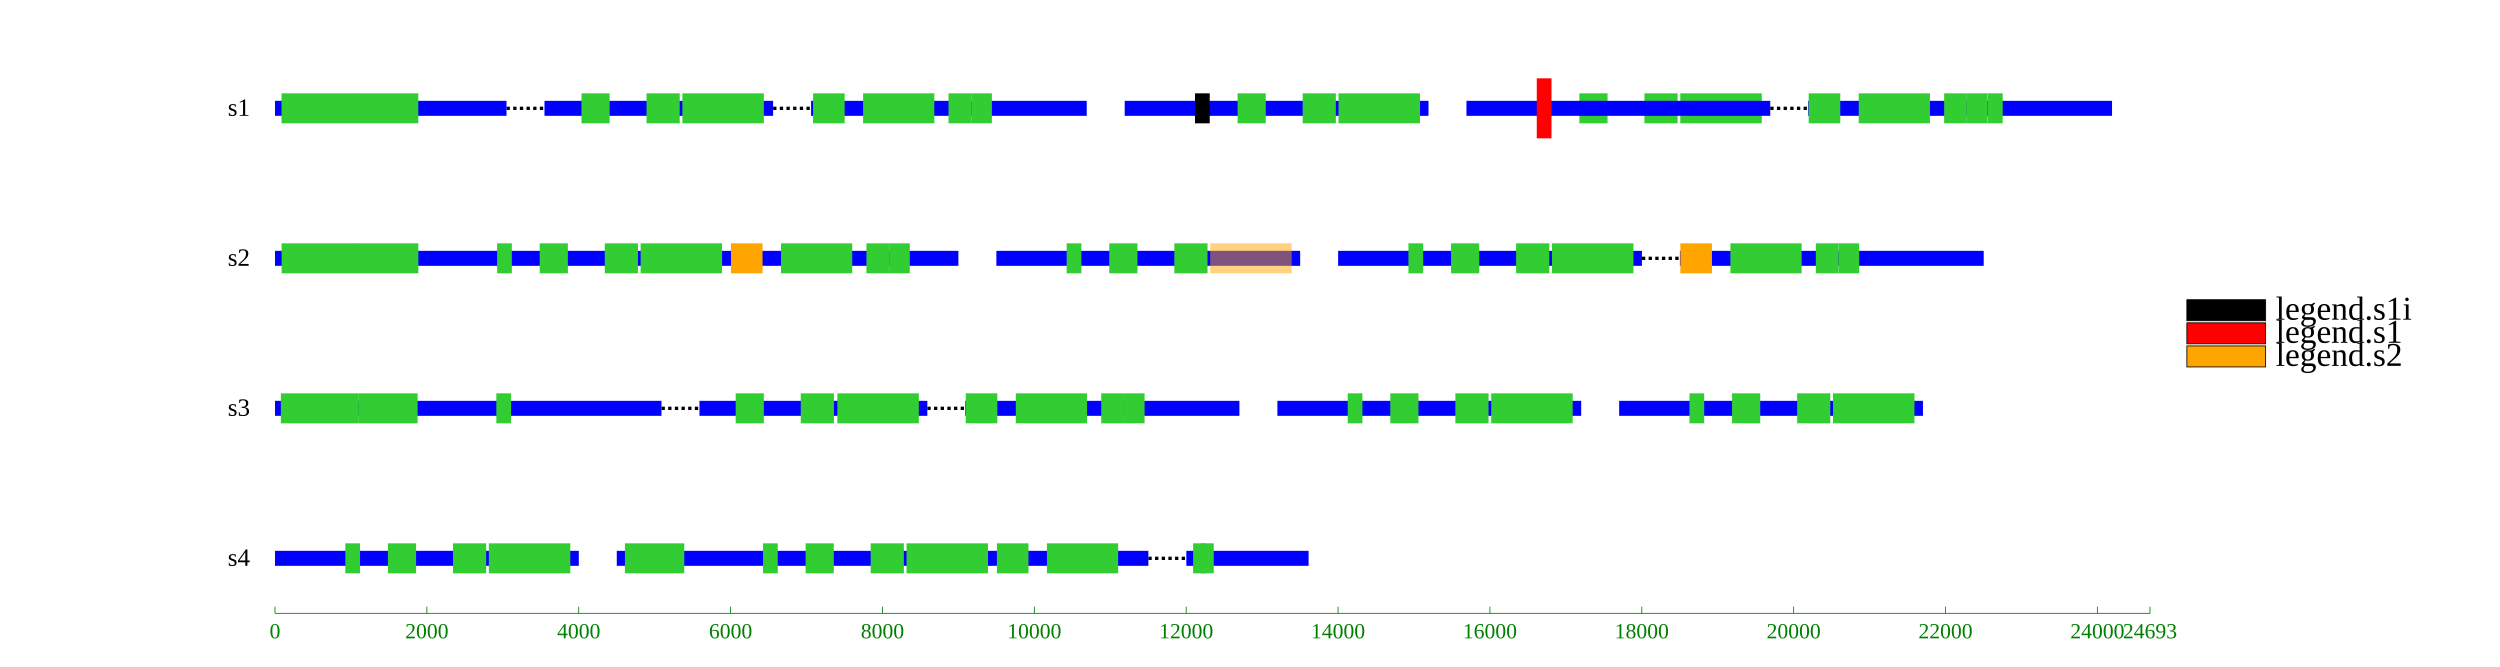
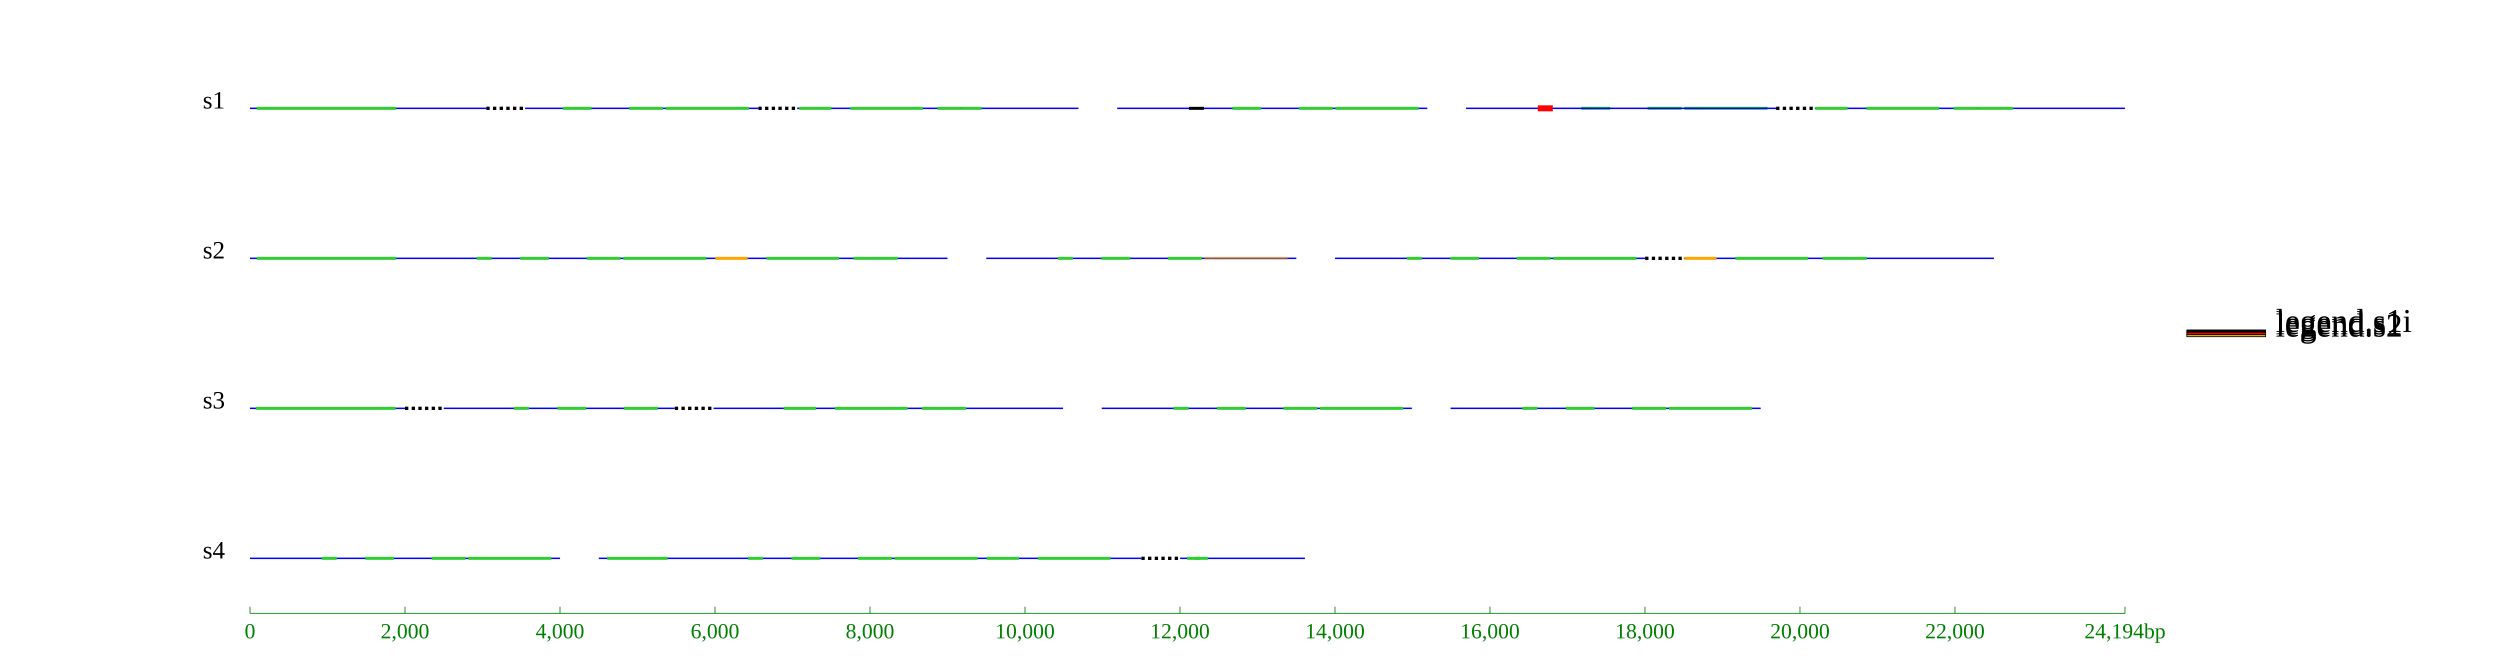
- <svg xmlns="http://www.w3.org/2000/svg" version="1.1" width="1500" height="400">
-   <text x="150" y="69.5" font-size="15px" fill="black" text-anchor="end">s1</text>
-   <g fill="none" stroke="black" stroke-width="2">
-     <path stroke-dasharray="2,2" d="M303.911,65 L326.463,65" />
-   </g>
-   <g fill="none" stroke="black" stroke-width="2">
-     <path stroke-dasharray="2,2" d="M463.87,65 L486.422,65" />
-   </g>
-   <g fill="none" stroke="black" stroke-width="2">
-     <path stroke-dasharray="2,2" d="M1062.157,65 L1084.709,65" />
-   </g>
-   <text x="150" y="159.5" font-size="15px" fill="black" text-anchor="end">s2</text>
-   <g fill="none" stroke="black" stroke-width="2">
-     <path stroke-dasharray="2,2" d="M985.162,155 L1007.714,155" />
-   </g>
-   <text x="150" y="249.5" font-size="15px" fill="black" text-anchor="end">s3</text>
-   <g fill="none" stroke="black" stroke-width="2">
-     <path stroke-dasharray="2,2" d="M396.898,245 L419.45,245" />
-   </g>
-   <g fill="none" stroke="black" stroke-width="2">
-     <path stroke-dasharray="2,2" d="M556.401,245 L578.953,245" />
-   </g>
-   <text x="150" y="339.5" font-size="15px" fill="black" text-anchor="end">s4</text>
-   <g fill="none" stroke="black" stroke-width="2">
-     <path stroke-dasharray="2,2" d="M689.025,335 L711.577,335" />
-   </g>
-   <rect x="1312.125" y="179.84" width="47.25" height="12.6" style="fill:black;stroke:black;stroke-width:0.5;fill-opacity:1;stroke-opacity:1" />
-   <text x="1365.45" y="191.81" font-size="20px" fill="black" text-anchor="start">legend.s1i</text>
-   <rect x="1312.125" y="193.7" width="47.25" height="12.6" style="fill:red;stroke:black;stroke-width:0.5;fill-opacity:1;stroke-opacity:1" />
-   <text x="1365.45" y="205.67" font-size="20px" fill="black" text-anchor="start">legend.s1</text>
-   <rect x="1312.125" y="207.56" width="47.25" height="12.6" style="fill:rgb(255,165,0);stroke:black;stroke-width:0.5;fill-opacity:1;stroke-opacity:1" />
-   <text x="1365.45" y="219.53" font-size="20px" fill="black" text-anchor="start">legend.s2</text>
-   <line x1="165" y1="368" x2="1290" y2="368" style="stroke:green;stroke-width:0.5" />
-   <line x1="165" y1="364" x2="165" y2="368" style="stroke:green;stroke-width:0.5;opacity:1" />
-   <text x="165" y="383" font-size="13px" fill="green" text-anchor="middle" font-family="Times New Roman">0</text>
-   <line x1="256.119" y1="364" x2="256.119" y2="368" style="stroke:green;stroke-width:0.5;opacity:1" />
-   <text x="256.119" y="383" font-size="13px" fill="green" text-anchor="middle" font-family="Times New Roman">2000</text>
-   <line x1="347.238" y1="364" x2="347.238" y2="368" style="stroke:green;stroke-width:0.5;opacity:1" />
-   <text x="347.238" y="383" font-size="13px" fill="green" text-anchor="middle" font-family="Times New Roman">4000</text>
-   <line x1="438.357" y1="364" x2="438.357" y2="368" style="stroke:green;stroke-width:0.5;opacity:1" />
-   <text x="438.357" y="383" font-size="13px" fill="green" text-anchor="middle" font-family="Times New Roman">6000</text>
-   <line x1="529.476" y1="364" x2="529.476" y2="368" style="stroke:green;stroke-width:0.5;opacity:1" />
-   <text x="529.476" y="383" font-size="13px" fill="green" text-anchor="middle" font-family="Times New Roman">8000</text>
-   <line x1="620.595" y1="364" x2="620.595" y2="368" style="stroke:green;stroke-width:0.5;opacity:1" />
-   <text x="620.595" y="383" font-size="13px" fill="green" text-anchor="middle" font-family="Times New Roman">10000</text>
-   <line x1="711.714" y1="364" x2="711.714" y2="368" style="stroke:green;stroke-width:0.5;opacity:1" />
-   <text x="711.714" y="383" font-size="13px" fill="green" text-anchor="middle" font-family="Times New Roman">12000</text>
-   <line x1="802.833" y1="364" x2="802.833" y2="368" style="stroke:green;stroke-width:0.5;opacity:1" />
-   <text x="802.833" y="383" font-size="13px" fill="green" text-anchor="middle" font-family="Times New Roman">14000</text>
-   <line x1="893.952" y1="364" x2="893.952" y2="368" style="stroke:green;stroke-width:0.5;opacity:1" />
-   <text x="893.952" y="383" font-size="13px" fill="green" text-anchor="middle" font-family="Times New Roman">16000</text>
-   <line x1="985.07" y1="364" x2="985.07" y2="368" style="stroke:green;stroke-width:0.5;opacity:1" />
-   <text x="985.07" y="383" font-size="13px" fill="green" text-anchor="middle" font-family="Times New Roman">18000</text>
-   <line x1="1076.189" y1="364" x2="1076.189" y2="368" style="stroke:green;stroke-width:0.5;opacity:1" />
-   <text x="1076.189" y="383" font-size="13px" fill="green" text-anchor="middle" font-family="Times New Roman">20000</text>
-   <line x1="1167.308" y1="364" x2="1167.308" y2="368" style="stroke:green;stroke-width:0.5;opacity:1" />
-   <text x="1167.308" y="383" font-size="13px" fill="green" text-anchor="middle" font-family="Times New Roman">22000</text>
-   <line x1="1258.427" y1="364" x2="1258.427" y2="368" style="stroke:green;stroke-width:0.5;opacity:1" />
-   <text x="1258.427" y="383" font-size="13px" fill="green" text-anchor="middle" font-family="Times New Roman">24000</text>
-   <line x1="1290" y1="364" x2="1290" y2="368" style="stroke:green;stroke-width:0.5;opacity:1" />
-   <text x="1290" y="383" font-size="13px" fill="green" text-anchor="middle" font-family="Times New Roman">24693</text>
-   <g>
-     <rect x="165" y="60.5" width="138.911" height="9" style="fill:blue" />
-   </g>
-   <g>
-     <rect x="326.691" y="60.5" width="137.18" height="9" style="fill:blue" />
-   </g>
-   <g>
-     <rect x="486.65" y="60.5" width="165.381" height="9" style="fill:blue" />
-   </g>
-   <g>
-     <rect x="674.81" y="60.5" width="182.283" height="9" style="fill:blue" />
-   </g>
-   <g style="fill:none">
-     <polygon points="716.999,56 716.999,74 725.837,74 725.837,56 " style="fill:black;stroke:black;stroke-width:0;opacity:1" />
-   </g>
-   <g>
-     <rect x="1084.937" y="60.5" width="182.283" height="9" style="fill:blue" />
-   </g>
-   <g>
-     <rect x="165" y="150.5" width="410.035" height="9" style="fill:blue" />
-   </g>
-   <g>
-     <rect x="597.815" y="150.5" width="182.283" height="9" style="fill:blue" />
-   </g>
-   <g>
-     <rect x="802.878" y="150.5" width="182.283" height="9" style="fill:blue" />
-   </g>
-   <g>
-     <rect x="1007.941" y="150.5" width="182.283" height="9" style="fill:blue" />
-   </g>
-   <g>
-     <rect x="165" y="240.5" width="231.898" height="9" style="fill:blue" />
-   </g>
-   <g>
-     <rect x="419.677" y="240.5" width="136.724" height="9" style="fill:blue" />
-   </g>
-   <g>
-     <rect x="579.181" y="240.5" width="164.47" height="9" style="fill:blue" />
-   </g>
-   <g>
-     <rect x="766.431" y="240.5" width="182.283" height="9" style="fill:blue" />
-   </g>
-   <g>
-     <rect x="971.494" y="240.5" width="182.283" height="9" style="fill:blue" />
-   </g>
-   <g>
-     <rect x="165" y="330.5" width="182.283" height="9" style="fill:blue" />
-   </g>
-   <g>
-     <rect x="370.063" y="330.5" width="318.962" height="9" style="fill:blue" />
-   </g>
-   <g>
-     <rect x="711.805" y="330.5" width="73.351" height="9" style="fill:blue" />
-   </g>
-   <g style="fill:none">
-     <polygon points="168.918,56 168.918,74 215.48,74 215.48,56 " style="fill:rgb(50,205,50);stroke:black;stroke-width:0;opacity:1" />
-   </g>
-   <g style="fill:none">
-     <polygon points="215.343,56 215.343,74 250.971,74 250.971,56 " style="fill:rgb(50,205,50);stroke:black;stroke-width:0;opacity:1" />
-   </g>
-   <g style="fill:none">
-     <polygon points="348.878,56 348.878,74 365.781,74 365.781,56 " style="fill:rgb(50,205,50);stroke:black;stroke-width:0;opacity:1" />
-   </g>
-   <g style="fill:none">
-     <polygon points="387.922,56 387.922,74 407.832,74 407.832,56 " style="fill:rgb(50,205,50);stroke:black;stroke-width:0;opacity:1" />
-   </g>
-   <g style="fill:none">
-     <polygon points="409.427,56 409.427,74 458.312,74 458.312,56 " style="fill:rgb(50,205,50);stroke:black;stroke-width:0;opacity:1" />
-   </g>
-   <g style="fill:none">
-     <polygon points="487.834,56 487.834,74 506.787,74 506.787,56 " style="fill:rgb(50,205,50);stroke:black;stroke-width:0;opacity:1" />
-   </g>
-   <g style="fill:none">
-     <polygon points="517.858,56 517.858,74 560.593,74 560.593,56 " style="fill:rgb(50,205,50);stroke:black;stroke-width:0;opacity:1" />
-   </g>
-   <g style="fill:none">
-     <polygon points="569.113,56 569.113,74 582.735,74 582.735,56 " style="fill:rgb(50,205,50);stroke:black;stroke-width:0;opacity:1" />
-   </g>
-   <g style="fill:none">
-     <polygon points="582.735,56 582.735,74 595.127,74 595.127,56 " style="fill:rgb(50,205,50);stroke:black;stroke-width:0;opacity:1" />
-   </g>
-   <g style="fill:none">
-     <polygon points="742.557,56 742.557,74 759.46,74 759.46,56 " style="fill:rgb(50,205,50);stroke:black;stroke-width:0;opacity:1" />
-   </g>
-   <g style="fill:none">
-     <polygon points="781.602,56 781.602,74 801.511,74 801.511,56 " style="fill:rgb(50,205,50);stroke:black;stroke-width:0;opacity:1" />
-   </g>
-   <g style="fill:none">
-     <polygon points="803.106,56 803.106,74 851.991,74 851.991,56 " style="fill:rgb(50,205,50);stroke:black;stroke-width:0;opacity:1" />
-   </g>
-   <g style="fill:none">
-     <polygon points="947.621,56 947.621,74 964.523,74 964.523,56 " style="fill:rgb(50,205,50);stroke:black;stroke-width:0;opacity:1" />
-   </g>
-   <g style="fill:none">
-     <polygon points="986.665,56 986.665,74 1006.575,74 1006.575,56 " style="fill:rgb(50,205,50);stroke:black;stroke-width:0;opacity:1" />
-   </g>
-   <g style="fill:none">
-     <polygon points="1008.169,56 1008.169,74 1057.054,74 1057.054,56 " style="fill:rgb(50,205,50);stroke:black;stroke-width:0;opacity:1" />
-   </g>
-   <g style="fill:none">
-     <polygon points="1085.21,56 1085.21,74 1104.163,74 1104.163,56 " style="fill:rgb(50,205,50);stroke:black;stroke-width:0;opacity:1" />
-   </g>
-   <g style="fill:none">
-     <polygon points="1115.234,56 1115.234,74 1157.969,74 1157.969,56 " style="fill:rgb(50,205,50);stroke:black;stroke-width:0;opacity:1" />
-   </g>
-   <g style="fill:none">
-     <polygon points="1166.488,56 1166.488,74 1180.111,74 1180.111,56 " style="fill:rgb(50,205,50);stroke:black;stroke-width:0;opacity:1" />
-   </g>
-   <g style="fill:none">
-     <polygon points="1180.111,56 1180.111,74 1192.503,74 1192.503,56 " style="fill:rgb(50,205,50);stroke:black;stroke-width:0;opacity:1" />
-   </g>
-   <g style="fill:none">
-     <polygon points="1192.548,56 1192.548,74 1201.615,74 1201.615,56 " style="fill:rgb(50,205,50);stroke:black;stroke-width:0;opacity:1" />
-   </g>
-   <g style="fill:none">
-     <polygon points="168.964,146 168.964,164 215.525,164 215.525,146 " style="fill:rgb(50,205,50);stroke:black;stroke-width:0;opacity:1" />
-   </g>
-   <g style="fill:none">
-     <polygon points="215.389,146 215.389,164 251.016,164 251.016,146 " style="fill:rgb(50,205,50);stroke:black;stroke-width:0;opacity:1" />
-   </g>
-   <g style="fill:none">
-     <polygon points="298.261,146 298.261,164 307.1,164 307.1,146 " style="fill:rgb(50,205,50);stroke:black;stroke-width:0;opacity:1" />
-   </g>
-   <g style="fill:none">
-     <polygon points="323.82,146 323.82,164 340.723,164 340.723,146 " style="fill:rgb(50,205,50);stroke:black;stroke-width:0;opacity:1" />
-   </g>
-   <g style="fill:none">
-     <polygon points="362.865,146 362.865,164 382.774,164 382.774,146 " style="fill:rgb(50,205,50);stroke:black;stroke-width:0;opacity:1" />
-   </g>
-   <g style="fill:none">
-     <polygon points="384.369,146 384.369,164 433.254,164 433.254,146 " style="fill:rgb(50,205,50);stroke:black;stroke-width:0;opacity:1" />
-   </g>
-   <g style="fill:none">
-     <polygon points="438.585,146 438.585,164 457.537,164 457.537,146 " style="fill:rgb(255,165,0);stroke:black;stroke-width:0;opacity:1" />
-   </g>
-   <g style="fill:none">
-     <polygon points="468.608,146 468.608,164 511.343,164 511.343,146 " style="fill:rgb(50,205,50);stroke:black;stroke-width:0;opacity:1" />
-   </g>
-   <g style="fill:none">
-     <polygon points="519.863,146 519.863,164 533.485,164 533.485,146 " style="fill:rgb(50,205,50);stroke:black;stroke-width:0;opacity:1" />
-   </g>
-   <g style="fill:none">
-     <polygon points="533.485,146 533.485,164 545.877,164 545.877,146 " style="fill:rgb(50,205,50);stroke:black;stroke-width:0;opacity:1" />
-   </g>
-   <g style="fill:none">
-     <polygon points="640.003,146 640.003,164 648.842,164 648.842,146 " style="fill:rgb(50,205,50);stroke:black;stroke-width:0;opacity:1" />
-   </g>
-   <g style="fill:none">
-     <polygon points="665.562,146 665.562,164 682.464,164 682.464,146 " style="fill:rgb(50,205,50);stroke:black;stroke-width:0;opacity:1" />
-   </g>
-   <g style="fill:none">
-     <polygon points="704.606,146 704.606,164 724.516,164 724.516,146 " style="fill:rgb(50,205,50);stroke:black;stroke-width:0;opacity:1" />
-   </g>
-   <g style="fill:none">
-     <polygon points="726.11,146 726.11,164 774.996,164 774.996,146 " style="fill:rgb(255,165,0);stroke:black;stroke-width:0;opacity:0.5" />
-   </g>
-   <g style="fill:none">
-     <polygon points="845.066,146 845.066,164 853.905,164 853.905,146 " style="fill:rgb(50,205,50);stroke:black;stroke-width:0;opacity:1" />
-   </g>
-   <g style="fill:none">
-     <polygon points="870.625,146 870.625,164 887.528,164 887.528,146 " style="fill:rgb(50,205,50);stroke:black;stroke-width:0;opacity:1" />
-   </g>
-   <g style="fill:none">
-     <polygon points="909.67,146 909.67,164 929.579,164 929.579,146 " style="fill:rgb(50,205,50);stroke:black;stroke-width:0;opacity:1" />
-   </g>
-   <g style="fill:none">
-     <polygon points="931.174,146 931.174,164 980.059,164 980.059,146 " style="fill:rgb(50,205,50);stroke:black;stroke-width:0;opacity:1" />
-   </g>
-   <g style="fill:none">
-     <polygon points="1008.215,146 1008.215,164 1027.167,164 1027.167,146 " style="fill:rgb(255,165,0);stroke:black;stroke-width:0;opacity:1" />
-   </g>
-   <g style="fill:none">
-     <polygon points="1038.238,146 1038.238,164 1080.973,164 1080.973,146 " style="fill:rgb(50,205,50);stroke:black;stroke-width:0;opacity:1" />
-   </g>
-   <g style="fill:none">
-     <polygon points="1089.493,146 1089.493,164 1103.115,164 1103.115,146 " style="fill:rgb(50,205,50);stroke:black;stroke-width:0;opacity:1" />
-   </g>
-   <g style="fill:none">
-     <polygon points="1103.115,146 1103.115,164 1115.507,164 1115.507,146 " style="fill:rgb(50,205,50);stroke:black;stroke-width:0;opacity:1" />
-   </g>
-   <g style="fill:none">
-     <polygon points="168.508,236 168.508,254 215.07,254 215.07,236 " style="fill:rgb(50,205,50);stroke:black;stroke-width:0;opacity:1" />
-   </g>
-   <g style="fill:none">
-     <polygon points="214.933,236 214.933,254 250.561,254 250.561,236 " style="fill:rgb(50,205,50);stroke:black;stroke-width:0;opacity:1" />
-   </g>
-   <g style="fill:none">
-     <polygon points="297.806,236 297.806,254 306.644,254 306.644,236 " style="fill:rgb(50,205,50);stroke:black;stroke-width:0;opacity:1" />
-   </g>
-   <g style="fill:none">
-     <polygon points="441.409,236 441.409,254 458.312,254 458.312,236 " style="fill:rgb(50,205,50);stroke:black;stroke-width:0;opacity:1" />
-   </g>
-   <g style="fill:none">
-     <polygon points="480.454,236 480.454,254 500.363,254 500.363,236 " style="fill:rgb(50,205,50);stroke:black;stroke-width:0;opacity:1" />
-   </g>
-   <g style="fill:none">
-     <polygon points="502.413,236 502.413,254 551.299,254 551.299,236 " style="fill:rgb(50,205,50);stroke:black;stroke-width:0;opacity:1" />
-   </g>
-   <g style="fill:none">
-     <polygon points="579.455,236 579.455,254 598.407,254 598.407,236 " style="fill:rgb(50,205,50);stroke:black;stroke-width:0;opacity:1" />
-   </g>
-   <g style="fill:none">
-     <polygon points="609.478,236 609.478,254 652.213,254 652.213,236 " style="fill:rgb(50,205,50);stroke:black;stroke-width:0;opacity:1" />
-   </g>
-   <g style="fill:none">
-     <polygon points="660.733,236 660.733,254 674.355,254 674.355,236 " style="fill:rgb(50,205,50);stroke:black;stroke-width:0;opacity:1" />
-   </g>
-   <g style="fill:none">
-     <polygon points="674.355,236 674.355,254 686.747,254 686.747,236 " style="fill:rgb(50,205,50);stroke:black;stroke-width:0;opacity:1" />
-   </g>
-   <g style="fill:none">
-     <polygon points="808.619,236 808.619,254 817.457,254 817.457,236 " style="fill:rgb(50,205,50);stroke:black;stroke-width:0;opacity:1" />
-   </g>
-   <g style="fill:none">
-     <polygon points="834.177,236 834.177,254 851.08,254 851.08,236 " style="fill:rgb(50,205,50);stroke:black;stroke-width:0;opacity:1" />
-   </g>
-   <g style="fill:none">
-     <polygon points="873.222,236 873.222,254 893.131,254 893.131,236 " style="fill:rgb(50,205,50);stroke:black;stroke-width:0;opacity:1" />
-   </g>
-   <g style="fill:none">
-     <polygon points="894.726,236 894.726,254 943.611,254 943.611,236 " style="fill:rgb(50,205,50);stroke:black;stroke-width:0;opacity:1" />
-   </g>
-   <g style="fill:none">
-     <polygon points="1013.682,236 1013.682,254 1022.52,254 1022.52,236 " style="fill:rgb(50,205,50);stroke:black;stroke-width:0;opacity:1" />
-   </g>
-   <g style="fill:none">
-     <polygon points="1039.241,236 1039.241,254 1056.143,254 1056.143,236 " style="fill:rgb(50,205,50);stroke:black;stroke-width:0;opacity:1" />
-   </g>
-   <g style="fill:none">
-     <polygon points="1078.285,236 1078.285,254 1098.195,254 1098.195,236 " style="fill:rgb(50,205,50);stroke:black;stroke-width:0;opacity:1" />
-   </g>
-   <g style="fill:none">
-     <polygon points="1099.789,236 1099.789,254 1148.675,254 1148.675,236 " style="fill:rgb(50,205,50);stroke:black;stroke-width:0;opacity:1" />
-   </g>
-   <g style="fill:none">
-     <polygon points="207.188,326 207.188,344 216.027,344 216.027,326 " style="fill:rgb(50,205,50);stroke:black;stroke-width:0;opacity:1" />
-   </g>
-   <g style="fill:none">
-     <polygon points="232.747,326 232.747,344 249.649,344 249.649,326 " style="fill:rgb(50,205,50);stroke:black;stroke-width:0;opacity:1" />
-   </g>
-   <g style="fill:none">
-     <polygon points="271.791,326 271.791,344 291.701,344 291.701,326 " style="fill:rgb(50,205,50);stroke:black;stroke-width:0;opacity:1" />
-   </g>
-   <g style="fill:none">
-     <polygon points="293.295,326 293.295,344 342.181,344 342.181,326 " style="fill:rgb(50,205,50);stroke:black;stroke-width:0;opacity:1" />
-   </g>
-   <g style="fill:none">
-     <polygon points="374.938,326 374.938,344 410.566,344 410.566,326 " style="fill:rgb(50,205,50);stroke:black;stroke-width:0;opacity:1" />
-   </g>
-   <g style="fill:none">
-     <polygon points="457.811,326 457.811,344 466.649,344 466.649,326 " style="fill:rgb(50,205,50);stroke:black;stroke-width:0;opacity:1" />
-   </g>
-   <g style="fill:none">
-     <polygon points="483.37,326 483.37,344 500.272,344 500.272,326 " style="fill:rgb(50,205,50);stroke:black;stroke-width:0;opacity:1" />
-   </g>
-   <g style="fill:none">
-     <polygon points="522.414,326 522.414,344 542.324,344 542.324,326 " style="fill:rgb(50,205,50);stroke:black;stroke-width:0;opacity:1" />
-   </g>
-   <g style="fill:none">
-     <polygon points="543.918,326 543.918,344 592.803,344 592.803,326 " style="fill:rgb(50,205,50);stroke:black;stroke-width:0;opacity:1" />
-   </g>
-   <g style="fill:none">
-     <polygon points="598.134,326 598.134,344 617.087,344 617.087,326 " style="fill:rgb(50,205,50);stroke:black;stroke-width:0;opacity:1" />
-   </g>
-   <g style="fill:none">
-     <polygon points="628.158,326 628.158,344 670.892,344 670.892,326 " style="fill:rgb(50,205,50);stroke:black;stroke-width:0;opacity:1" />
-   </g>
-   <g style="fill:none">
-     <polygon points="715.86,326 715.86,344 728.252,344 728.252,326 " style="fill:rgb(50,205,50);stroke:black;stroke-width:0;opacity:1" />
-   </g>
-   <g style="fill:none">
-     <polygon points="720.416,326 720.416,344 723.696,344 723.696,326 " style="fill:rgb(50,205,50);stroke:black;stroke-width:0;opacity:1" />
-   </g>
-   <g>
-     <rect x="879.874" y="60.5" width="182.283" height="9" style="fill:blue" />
-   </g>
-   <g style="fill:none">
-     <polygon points="922.062,47 922.062,83 930.9,83 930.9,47 " style="fill:red;stroke:black;stroke-width:0;opacity:1" />
+ <svg xmlns="http://www.w3.org/2000/svg" version="1.1" width="1500" height="400" style="background-color:white;">
+   <text x="135" y="65.09" font-size="15px" fill="black" text-anchor="end">s1</text>
+   <g fill="none" stroke="black" stroke-width="2">
+     <path stroke-dasharray="2,2" d="M291.776,65 L314.793,65" />
+   </g>
+   <g fill="none" stroke="black" stroke-width="2">
+     <path stroke-dasharray="2,2" d="M455.034,65 L478.051,65" />
+   </g>
+   <g fill="none" stroke="black" stroke-width="2">
+     <path stroke-dasharray="2,2" d="M1065.661,65 L1088.678,65" />
+   </g>
+   <text x="135" y="155.09" font-size="15px" fill="black" text-anchor="end">s2</text>
+   <g fill="none" stroke="black" stroke-width="2">
+     <path stroke-dasharray="2,2" d="M987.077,155 L1010.094,155" />
+   </g>
+   <text x="135" y="245.09" font-size="15px" fill="black" text-anchor="end">s3</text>
+   <g fill="none" stroke="black" stroke-width="2">
+     <path stroke-dasharray="2,2" d="M242.998,245 L266.015,245" />
+   </g>
+   <g fill="none" stroke="black" stroke-width="2">
+     <path stroke-dasharray="2,2" d="M404.862,245 L427.879,245" />
+   </g>
+   <text x="135" y="335.09" font-size="15px" fill="black" text-anchor="end">s4</text>
+   <g fill="none" stroke="black" stroke-width="2">
+     <path stroke-dasharray="2,2" d="M684.833,335 L707.85,335" />
+   </g>
+   <rect x="1312.125" y="197.984" width="47.25" height="1.26" style="fill:black;stroke:black;stroke-width:0.5;fill-opacity:1;stroke-opacity:1" />
+   <text x="1365.45" y="199.181" font-size="20px" fill="black" text-anchor="start">legend.s1i</text>
+   <rect x="1312.125" y="199.37" width="47.25" height="1.26" style="fill:red;stroke:black;stroke-width:0.5;fill-opacity:1;stroke-opacity:1" />
+   <text x="1365.45" y="200.567" font-size="20px" fill="black" text-anchor="start">legend.s1</text>
+   <rect x="1312.125" y="200.756" width="47.25" height="1.26" style="fill:rgb(255,165,0);stroke:black;stroke-width:0.5;fill-opacity:1;stroke-opacity:1" />
+   <text x="1365.45" y="201.953" font-size="20px" fill="black" text-anchor="start">legend.s2</text>
+   <line x1="150" y1="368" x2="1275" y2="368" style="stroke:green;stroke-width:0.5" />
+   <line x1="150" y1="364" x2="150" y2="368" style="stroke:green;stroke-width:0.5;opacity:1" />
+   <text x="150" y="383" font-size="13px" fill="green" text-anchor="middle" font-family="Times New Roman">0</text>
+   <line x1="242.998" y1="364" x2="242.998" y2="368" style="stroke:green;stroke-width:0.5;opacity:1" />
+   <text x="242.998" y="383" font-size="13px" fill="green" text-anchor="middle" font-family="Times New Roman">2,000</text>
+   <line x1="335.997" y1="364" x2="335.997" y2="368" style="stroke:green;stroke-width:0.5;opacity:1" />
+   <text x="335.997" y="383" font-size="13px" fill="green" text-anchor="middle" font-family="Times New Roman">4,000</text>
+   <line x1="428.995" y1="364" x2="428.995" y2="368" style="stroke:green;stroke-width:0.5;opacity:1" />
+   <text x="428.995" y="383" font-size="13px" fill="green" text-anchor="middle" font-family="Times New Roman">6,000</text>
+   <line x1="521.993" y1="364" x2="521.993" y2="368" style="stroke:green;stroke-width:0.5;opacity:1" />
+   <text x="521.993" y="383" font-size="13px" fill="green" text-anchor="middle" font-family="Times New Roman">8,000</text>
+   <line x1="614.991" y1="364" x2="614.991" y2="368" style="stroke:green;stroke-width:0.5;opacity:1" />
+   <text x="614.991" y="383" font-size="13px" fill="green" text-anchor="middle" font-family="Times New Roman">10,000</text>
+   <line x1="707.99" y1="364" x2="707.99" y2="368" style="stroke:green;stroke-width:0.5;opacity:1" />
+   <text x="707.99" y="383" font-size="13px" fill="green" text-anchor="middle" font-family="Times New Roman">12,000</text>
+   <line x1="800.988" y1="364" x2="800.988" y2="368" style="stroke:green;stroke-width:0.5;opacity:1" />
+   <text x="800.988" y="383" font-size="13px" fill="green" text-anchor="middle" font-family="Times New Roman">14,000</text>
+   <line x1="893.986" y1="364" x2="893.986" y2="368" style="stroke:green;stroke-width:0.5;opacity:1" />
+   <text x="893.986" y="383" font-size="13px" fill="green" text-anchor="middle" font-family="Times New Roman">16,000</text>
+   <line x1="986.984" y1="364" x2="986.984" y2="368" style="stroke:green;stroke-width:0.5;opacity:1" />
+   <text x="986.984" y="383" font-size="13px" fill="green" text-anchor="middle" font-family="Times New Roman">18,000</text>
+   <line x1="1079.983" y1="364" x2="1079.983" y2="368" style="stroke:green;stroke-width:0.5;opacity:1" />
+   <text x="1079.983" y="383" font-size="13px" fill="green" text-anchor="middle" font-family="Times New Roman">20,000</text>
+   <line x1="1172.981" y1="364" x2="1172.981" y2="368" style="stroke:green;stroke-width:0.5;opacity:1" />
+   <text x="1172.981" y="383" font-size="13px" fill="green" text-anchor="middle" font-family="Times New Roman">22,000</text>
+   <line x1="1275" y1="364" x2="1275" y2="368" style="stroke:green;stroke-width:0.5;opacity:1" />
+   <text x="1275" y="383" font-size="13px" fill="green" text-anchor="middle" font-family="Times New Roman">24,194bp</text>
+   <g>
+     <rect x="150" y="64.55" width="141.776" height="0.9" style="fill:blue" />
+   </g>
+   <g>
+     <rect x="315.025" y="64.55" width="140.009" height="0.9" style="fill:blue" />
+   </g>
+   <g>
+     <rect x="478.284" y="64.55" width="168.792" height="0.9" style="fill:blue" />
+   </g>
+   <g>
+     <rect x="670.325" y="64.55" width="186.043" height="0.9" style="fill:blue" />
+   </g>
+   <g style="fill:none">
+     <polygon points="713.383,64.1 713.383,65.9 722.404,65.9 722.404,64.1 " style="fill:black;stroke:black;stroke-width:0;opacity:1" />
+   </g>
+   <g>
+     <rect x="1088.91" y="64.55" width="186.043" height="0.9" style="fill:blue" />
+   </g>
+   <g>
+     <rect x="150" y="154.55" width="418.492" height="0.9" style="fill:blue" />
+   </g>
+   <g>
+     <rect x="591.742" y="154.55" width="186.043" height="0.9" style="fill:blue" />
+   </g>
+   <g>
+     <rect x="801.034" y="154.55" width="186.043" height="0.9" style="fill:blue" />
+   </g>
+   <g>
+     <rect x="1010.327" y="154.55" width="186.043" height="0.9" style="fill:blue" />
+   </g>
+   <g>
+     <rect x="150" y="244.55" width="92.998" height="0.9" style="fill:blue" />
+   </g>
+   <g>
+     <rect x="266.248" y="244.55" width="138.614" height="0.9" style="fill:blue" />
+   </g>
+   <g>
+     <rect x="428.111" y="244.55" width="209.711" height="0.9" style="fill:blue" />
+   </g>
+   <g>
+     <rect x="661.072" y="244.55" width="186.043" height="0.9" style="fill:blue" />
+   </g>
+   <g>
+     <rect x="870.365" y="244.55" width="186.043" height="0.9" style="fill:blue" />
+   </g>
+   <g>
+     <rect x="150" y="334.55" width="186.043" height="0.9" style="fill:blue" />
+   </g>
+   <g>
+     <rect x="359.293" y="334.55" width="325.54" height="0.9" style="fill:blue" />
+   </g>
+   <g>
+     <rect x="708.083" y="334.55" width="74.864" height="0.9" style="fill:blue" />
+   </g>
+   <g style="fill:none">
+     <polygon points="153.999,64.1 153.999,65.9 201.521,65.9 201.521,64.1 " style="fill:rgb(50,205,50);stroke:black;stroke-width:0;opacity:1" />
+   </g>
+   <g style="fill:none">
+     <polygon points="201.382,64.1 201.382,65.9 237.744,65.9 237.744,64.1 " style="fill:rgb(50,205,50);stroke:black;stroke-width:0;opacity:1" />
+   </g>
+   <g style="fill:none">
+     <polygon points="337.67,64.1 337.67,65.9 354.922,65.9 354.922,64.1 " style="fill:rgb(50,205,50);stroke:black;stroke-width:0;opacity:1" />
+   </g>
+   <g style="fill:none">
+     <polygon points="377.52,64.1 377.52,65.9 397.84,65.9 397.84,64.1 " style="fill:rgb(50,205,50);stroke:black;stroke-width:0;opacity:1" />
+   </g>
+   <g style="fill:none">
+     <polygon points="399.468,64.1 399.468,65.9 449.361,65.9 449.361,64.1 " style="fill:rgb(50,205,50);stroke:black;stroke-width:0;opacity:1" />
+   </g>
+   <g style="fill:none">
+     <polygon points="479.493,64.1 479.493,65.9 498.836,65.9 498.836,64.1 " style="fill:rgb(50,205,50);stroke:black;stroke-width:0;opacity:1" />
+   </g>
+   <g style="fill:none">
+     <polygon points="510.136,64.1 510.136,65.9 553.752,65.9 553.752,64.1 " style="fill:rgb(50,205,50);stroke:black;stroke-width:0;opacity:1" />
+   </g>
+   <g style="fill:none">
+     <polygon points="562.447,64.1 562.447,65.9 576.351,65.9 576.351,64.1 " style="fill:rgb(50,205,50);stroke:black;stroke-width:0;opacity:1" />
+   </g>
+   <g style="fill:none">
+     <polygon points="576.351,64.1 576.351,65.9 588.998,65.9 588.998,64.1 " style="fill:rgb(50,205,50);stroke:black;stroke-width:0;opacity:1" />
+   </g>
+   <g style="fill:none">
+     <polygon points="739.469,64.1 739.469,65.9 756.721,65.9 756.721,64.1 " style="fill:rgb(50,205,50);stroke:black;stroke-width:0;opacity:1" />
+   </g>
+   <g style="fill:none">
+     <polygon points="779.319,64.1 779.319,65.9 799.639,65.9 799.639,64.1 " style="fill:rgb(50,205,50);stroke:black;stroke-width:0;opacity:1" />
+   </g>
+   <g style="fill:none">
+     <polygon points="801.267,64.1 801.267,65.9 851.16,65.9 851.16,64.1 " style="fill:rgb(50,205,50);stroke:black;stroke-width:0;opacity:1" />
+   </g>
+   <g style="fill:none">
+     <polygon points="948.762,64.1 948.762,65.9 966.013,65.9 966.013,64.1 " style="fill:rgb(50,205,50);stroke:black;stroke-width:0;opacity:1" />
+   </g>
+   <g style="fill:none">
+     <polygon points="988.612,64.1 988.612,65.9 1008.932,65.9 1008.932,64.1 " style="fill:rgb(50,205,50);stroke:black;stroke-width:0;opacity:1" />
+   </g>
+   <g style="fill:none">
+     <polygon points="1010.559,64.1 1010.559,65.9 1060.453,65.9 1060.453,64.1 " style="fill:rgb(50,205,50);stroke:black;stroke-width:0;opacity:1" />
+   </g>
+   <g style="fill:none">
+     <polygon points="1089.189,64.1 1089.189,65.9 1108.533,65.9 1108.533,64.1 " style="fill:rgb(50,205,50);stroke:black;stroke-width:0;opacity:1" />
+   </g>
+   <g style="fill:none">
+     <polygon points="1119.832,64.1 1119.832,65.9 1163.449,65.9 1163.449,64.1 " style="fill:rgb(50,205,50);stroke:black;stroke-width:0;opacity:1" />
+   </g>
+   <g style="fill:none">
+     <polygon points="1172.144,64.1 1172.144,65.9 1186.047,65.9 1186.047,64.1 " style="fill:rgb(50,205,50);stroke:black;stroke-width:0;opacity:1" />
+   </g>
+   <g style="fill:none">
+     <polygon points="1186.047,64.1 1186.047,65.9 1198.695,65.9 1198.695,64.1 " style="fill:rgb(50,205,50);stroke:black;stroke-width:0;opacity:1" />
+   </g>
+   <g style="fill:none">
+     <polygon points="1198.741,64.1 1198.741,65.9 1207.995,65.9 1207.995,64.1 " style="fill:rgb(50,205,50);stroke:black;stroke-width:0;opacity:1" />
+   </g>
+   <g style="fill:none">
+     <polygon points="154.045,154.1 154.045,155.9 201.568,155.9 201.568,154.1 " style="fill:rgb(50,205,50);stroke:black;stroke-width:0;opacity:1" />
+   </g>
+   <g style="fill:none">
+     <polygon points="201.428,154.1 201.428,155.9 237.79,155.9 237.79,154.1 " style="fill:rgb(50,205,50);stroke:black;stroke-width:0;opacity:1" />
+   </g>
+   <g style="fill:none">
+     <polygon points="286.01,154.1 286.01,155.9 295.031,155.9 295.031,154.1 " style="fill:rgb(50,205,50);stroke:black;stroke-width:0;opacity:1" />
+   </g>
+   <g style="fill:none">
+     <polygon points="312.096,154.1 312.096,155.9 329.347,155.9 329.347,154.1 " style="fill:rgb(50,205,50);stroke:black;stroke-width:0;opacity:1" />
+   </g>
+   <g style="fill:none">
+     <polygon points="351.946,154.1 351.946,155.9 372.266,155.9 372.266,154.1 " style="fill:rgb(50,205,50);stroke:black;stroke-width:0;opacity:1" />
+   </g>
+   <g style="fill:none">
+     <polygon points="373.893,154.1 373.893,155.9 423.787,155.9 423.787,154.1 " style="fill:rgb(50,205,50);stroke:black;stroke-width:0;opacity:1" />
+   </g>
+   <g style="fill:none">
+     <polygon points="429.227,154.1 429.227,155.9 448.571,155.9 448.571,154.1 " style="fill:rgb(255,165,0);stroke:black;stroke-width:0;opacity:1" />
+   </g>
+   <g style="fill:none">
+     <polygon points="459.87,154.1 459.87,155.9 503.486,155.9 503.486,154.1 " style="fill:rgb(50,205,50);stroke:black;stroke-width:0;opacity:1" />
+   </g>
+   <g style="fill:none">
+     <polygon points="512.182,154.1 512.182,155.9 526.085,155.9 526.085,154.1 " style="fill:rgb(50,205,50);stroke:black;stroke-width:0;opacity:1" />
+   </g>
+   <g style="fill:none">
+     <polygon points="526.085,154.1 526.085,155.9 538.733,155.9 538.733,154.1 " style="fill:rgb(50,205,50);stroke:black;stroke-width:0;opacity:1" />
+   </g>
+   <g style="fill:none">
+     <polygon points="634.8,154.1 634.8,155.9 643.821,155.9 643.821,154.1 " style="fill:rgb(50,205,50);stroke:black;stroke-width:0;opacity:1" />
+   </g>
+   <g style="fill:none">
+     <polygon points="660.886,154.1 660.886,155.9 678.137,155.9 678.137,154.1 " style="fill:rgb(50,205,50);stroke:black;stroke-width:0;opacity:1" />
+   </g>
+   <g style="fill:none">
+     <polygon points="700.736,154.1 700.736,155.9 721.056,155.9 721.056,154.1 " style="fill:rgb(50,205,50);stroke:black;stroke-width:0;opacity:1" />
+   </g>
+   <g style="fill:none">
+     <polygon points="722.683,154.1 722.683,155.9 772.577,155.9 772.577,154.1 " style="fill:rgb(255,165,0);stroke:black;stroke-width:0;opacity:0.5" />
+   </g>
+   <g style="fill:none">
+     <polygon points="844.093,154.1 844.093,155.9 853.113,155.9 853.113,154.1 " style="fill:rgb(50,205,50);stroke:black;stroke-width:0;opacity:1" />
+   </g>
+   <g style="fill:none">
+     <polygon points="870.179,154.1 870.179,155.9 887.43,155.9 887.43,154.1 " style="fill:rgb(50,205,50);stroke:black;stroke-width:0;opacity:1" />
+   </g>
+   <g style="fill:none">
+     <polygon points="910.028,154.1 910.028,155.9 930.348,155.9 930.348,154.1 " style="fill:rgb(50,205,50);stroke:black;stroke-width:0;opacity:1" />
+   </g>
+   <g style="fill:none">
+     <polygon points="931.976,154.1 931.976,155.9 981.869,155.9 981.869,154.1 " style="fill:rgb(50,205,50);stroke:black;stroke-width:0;opacity:1" />
+   </g>
+   <g style="fill:none">
+     <polygon points="1010.606,154.1 1010.606,155.9 1029.95,155.9 1029.95,154.1 " style="fill:rgb(255,165,0);stroke:black;stroke-width:0;opacity:1" />
+   </g>
+   <g style="fill:none">
+     <polygon points="1041.249,154.1 1041.249,155.9 1084.865,155.9 1084.865,154.1 " style="fill:rgb(50,205,50);stroke:black;stroke-width:0;opacity:1" />
+   </g>
+   <g style="fill:none">
+     <polygon points="1093.56,154.1 1093.56,155.9 1107.464,155.9 1107.464,154.1 " style="fill:rgb(50,205,50);stroke:black;stroke-width:0;opacity:1" />
+   </g>
+   <g style="fill:none">
+     <polygon points="1107.464,154.1 1107.464,155.9 1120.111,155.9 1120.111,154.1 " style="fill:rgb(50,205,50);stroke:black;stroke-width:0;opacity:1" />
+   </g>
+   <g style="fill:none">
+     <polygon points="153.58,244.1 153.58,245.9 201.103,245.9 201.103,244.1 " style="fill:rgb(50,205,50);stroke:black;stroke-width:0;opacity:1" />
+   </g>
+   <g style="fill:none">
+     <polygon points="200.963,244.1 200.963,245.9 237.325,245.9 237.325,244.1 " style="fill:rgb(50,205,50);stroke:black;stroke-width:0;opacity:1" />
+   </g>
+   <g style="fill:none">
+     <polygon points="308.376,244.1 308.376,245.9 317.397,245.9 317.397,244.1 " style="fill:rgb(50,205,50);stroke:black;stroke-width:0;opacity:1" />
+   </g>
+   <g style="fill:none">
+     <polygon points="334.462,244.1 334.462,245.9 351.713,245.9 351.713,244.1 " style="fill:rgb(50,205,50);stroke:black;stroke-width:0;opacity:1" />
+   </g>
+   <g style="fill:none">
+     <polygon points="374.312,244.1 374.312,245.9 394.632,245.9 394.632,244.1 " style="fill:rgb(50,205,50);stroke:black;stroke-width:0;opacity:1" />
+   </g>
+   <g style="fill:none">
+     <polygon points="470.24,244.1 470.24,245.9 489.583,245.9 489.583,244.1 " style="fill:rgb(50,205,50);stroke:black;stroke-width:0;opacity:1" />
+   </g>
+   <g style="fill:none">
+     <polygon points="500.882,244.1 500.882,245.9 544.499,245.9 544.499,244.1 " style="fill:rgb(50,205,50);stroke:black;stroke-width:0;opacity:1" />
+   </g>
+   <g style="fill:none">
+     <polygon points="553.194,244.1 553.194,245.9 567.097,245.9 567.097,244.1 " style="fill:rgb(50,205,50);stroke:black;stroke-width:0;opacity:1" />
+   </g>
+   <g style="fill:none">
+     <polygon points="567.097,244.1 567.097,245.9 579.745,245.9 579.745,244.1 " style="fill:rgb(50,205,50);stroke:black;stroke-width:0;opacity:1" />
+   </g>
+   <g style="fill:none">
+     <polygon points="704.13,244.1 704.13,245.9 713.151,245.9 713.151,244.1 " style="fill:rgb(50,205,50);stroke:black;stroke-width:0;opacity:1" />
+   </g>
+   <g style="fill:none">
+     <polygon points="730.216,244.1 730.216,245.9 747.467,245.9 747.467,244.1 " style="fill:rgb(50,205,50);stroke:black;stroke-width:0;opacity:1" />
+   </g>
+   <g style="fill:none">
+     <polygon points="770.066,244.1 770.066,245.9 790.386,245.9 790.386,244.1 " style="fill:rgb(50,205,50);stroke:black;stroke-width:0;opacity:1" />
+   </g>
+   <g style="fill:none">
+     <polygon points="792.014,244.1 792.014,245.9 841.907,245.9 841.907,244.1 " style="fill:rgb(50,205,50);stroke:black;stroke-width:0;opacity:1" />
+   </g>
+   <g style="fill:none">
+     <polygon points="913.423,244.1 913.423,245.9 922.444,245.9 922.444,244.1 " style="fill:rgb(50,205,50);stroke:black;stroke-width:0;opacity:1" />
+   </g>
+   <g style="fill:none">
+     <polygon points="939.509,244.1 939.509,245.9 956.76,245.9 956.76,244.1 " style="fill:rgb(50,205,50);stroke:black;stroke-width:0;opacity:1" />
+   </g>
+   <g style="fill:none">
+     <polygon points="979.359,244.1 979.359,245.9 999.679,245.9 999.679,244.1 " style="fill:rgb(50,205,50);stroke:black;stroke-width:0;opacity:1" />
+   </g>
+   <g style="fill:none">
+     <polygon points="1001.306,244.1 1001.306,245.9 1051.2,245.9 1051.2,244.1 " style="fill:rgb(50,205,50);stroke:black;stroke-width:0;opacity:1" />
+   </g>
+   <g style="fill:none">
+     <polygon points="193.058,334.1 193.058,335.9 202.079,335.9 202.079,334.1 " style="fill:rgb(50,205,50);stroke:black;stroke-width:0;opacity:1" />
+   </g>
+   <g style="fill:none">
+     <polygon points="219.144,334.1 219.144,335.9 236.395,335.9 236.395,334.1 " style="fill:rgb(50,205,50);stroke:black;stroke-width:0;opacity:1" />
+   </g>
+   <g style="fill:none">
+     <polygon points="258.994,334.1 258.994,335.9 279.314,335.9 279.314,334.1 " style="fill:rgb(50,205,50);stroke:black;stroke-width:0;opacity:1" />
+   </g>
+   <g style="fill:none">
+     <polygon points="280.942,334.1 280.942,335.9 330.835,335.9 330.835,334.1 " style="fill:rgb(50,205,50);stroke:black;stroke-width:0;opacity:1" />
+   </g>
+   <g style="fill:none">
+     <polygon points="364.268,334.1 364.268,335.9 400.63,335.9 400.63,334.1 " style="fill:rgb(50,205,50);stroke:black;stroke-width:0;opacity:1" />
+   </g>
+   <g style="fill:none">
+     <polygon points="448.85,334.1 448.85,335.9 457.871,335.9 457.871,334.1 " style="fill:rgb(50,205,50);stroke:black;stroke-width:0;opacity:1" />
+   </g>
+   <g style="fill:none">
+     <polygon points="474.936,334.1 474.936,335.9 492.187,335.9 492.187,334.1 " style="fill:rgb(50,205,50);stroke:black;stroke-width:0;opacity:1" />
+   </g>
+   <g style="fill:none">
+     <polygon points="514.786,334.1 514.786,335.9 535.106,335.9 535.106,334.1 " style="fill:rgb(50,205,50);stroke:black;stroke-width:0;opacity:1" />
+   </g>
+   <g style="fill:none">
+     <polygon points="536.733,334.1 536.733,335.9 586.627,335.9 586.627,334.1 " style="fill:rgb(50,205,50);stroke:black;stroke-width:0;opacity:1" />
+   </g>
+   <g style="fill:none">
+     <polygon points="592.067,334.1 592.067,335.9 611.411,335.9 611.411,334.1 " style="fill:rgb(50,205,50);stroke:black;stroke-width:0;opacity:1" />
+   </g>
+   <g style="fill:none">
+     <polygon points="622.71,334.1 622.71,335.9 666.326,335.9 666.326,334.1 " style="fill:rgb(50,205,50);stroke:black;stroke-width:0;opacity:1" />
+   </g>
+   <g style="fill:none">
+     <polygon points="712.221,334.1 712.221,335.9 724.869,335.9 724.869,334.1 " style="fill:rgb(50,205,50);stroke:black;stroke-width:0;opacity:1" />
+   </g>
+   <g style="fill:none">
+     <polygon points="716.871,334.1 716.871,335.9 720.219,335.9 720.219,334.1 " style="fill:rgb(50,205,50);stroke:black;stroke-width:0;opacity:1" />
+   </g>
+   <g>
+     <rect x="879.618" y="64.55" width="186.043" height="0.9" style="fill:blue" />
+   </g>
+   <g style="fill:none">
+     <polygon points="922.676,63.2 922.676,66.8 931.697,66.8 931.697,63.2 " style="fill:red;stroke:black;stroke-width:0;opacity:1" />
  </g>
</svg>
